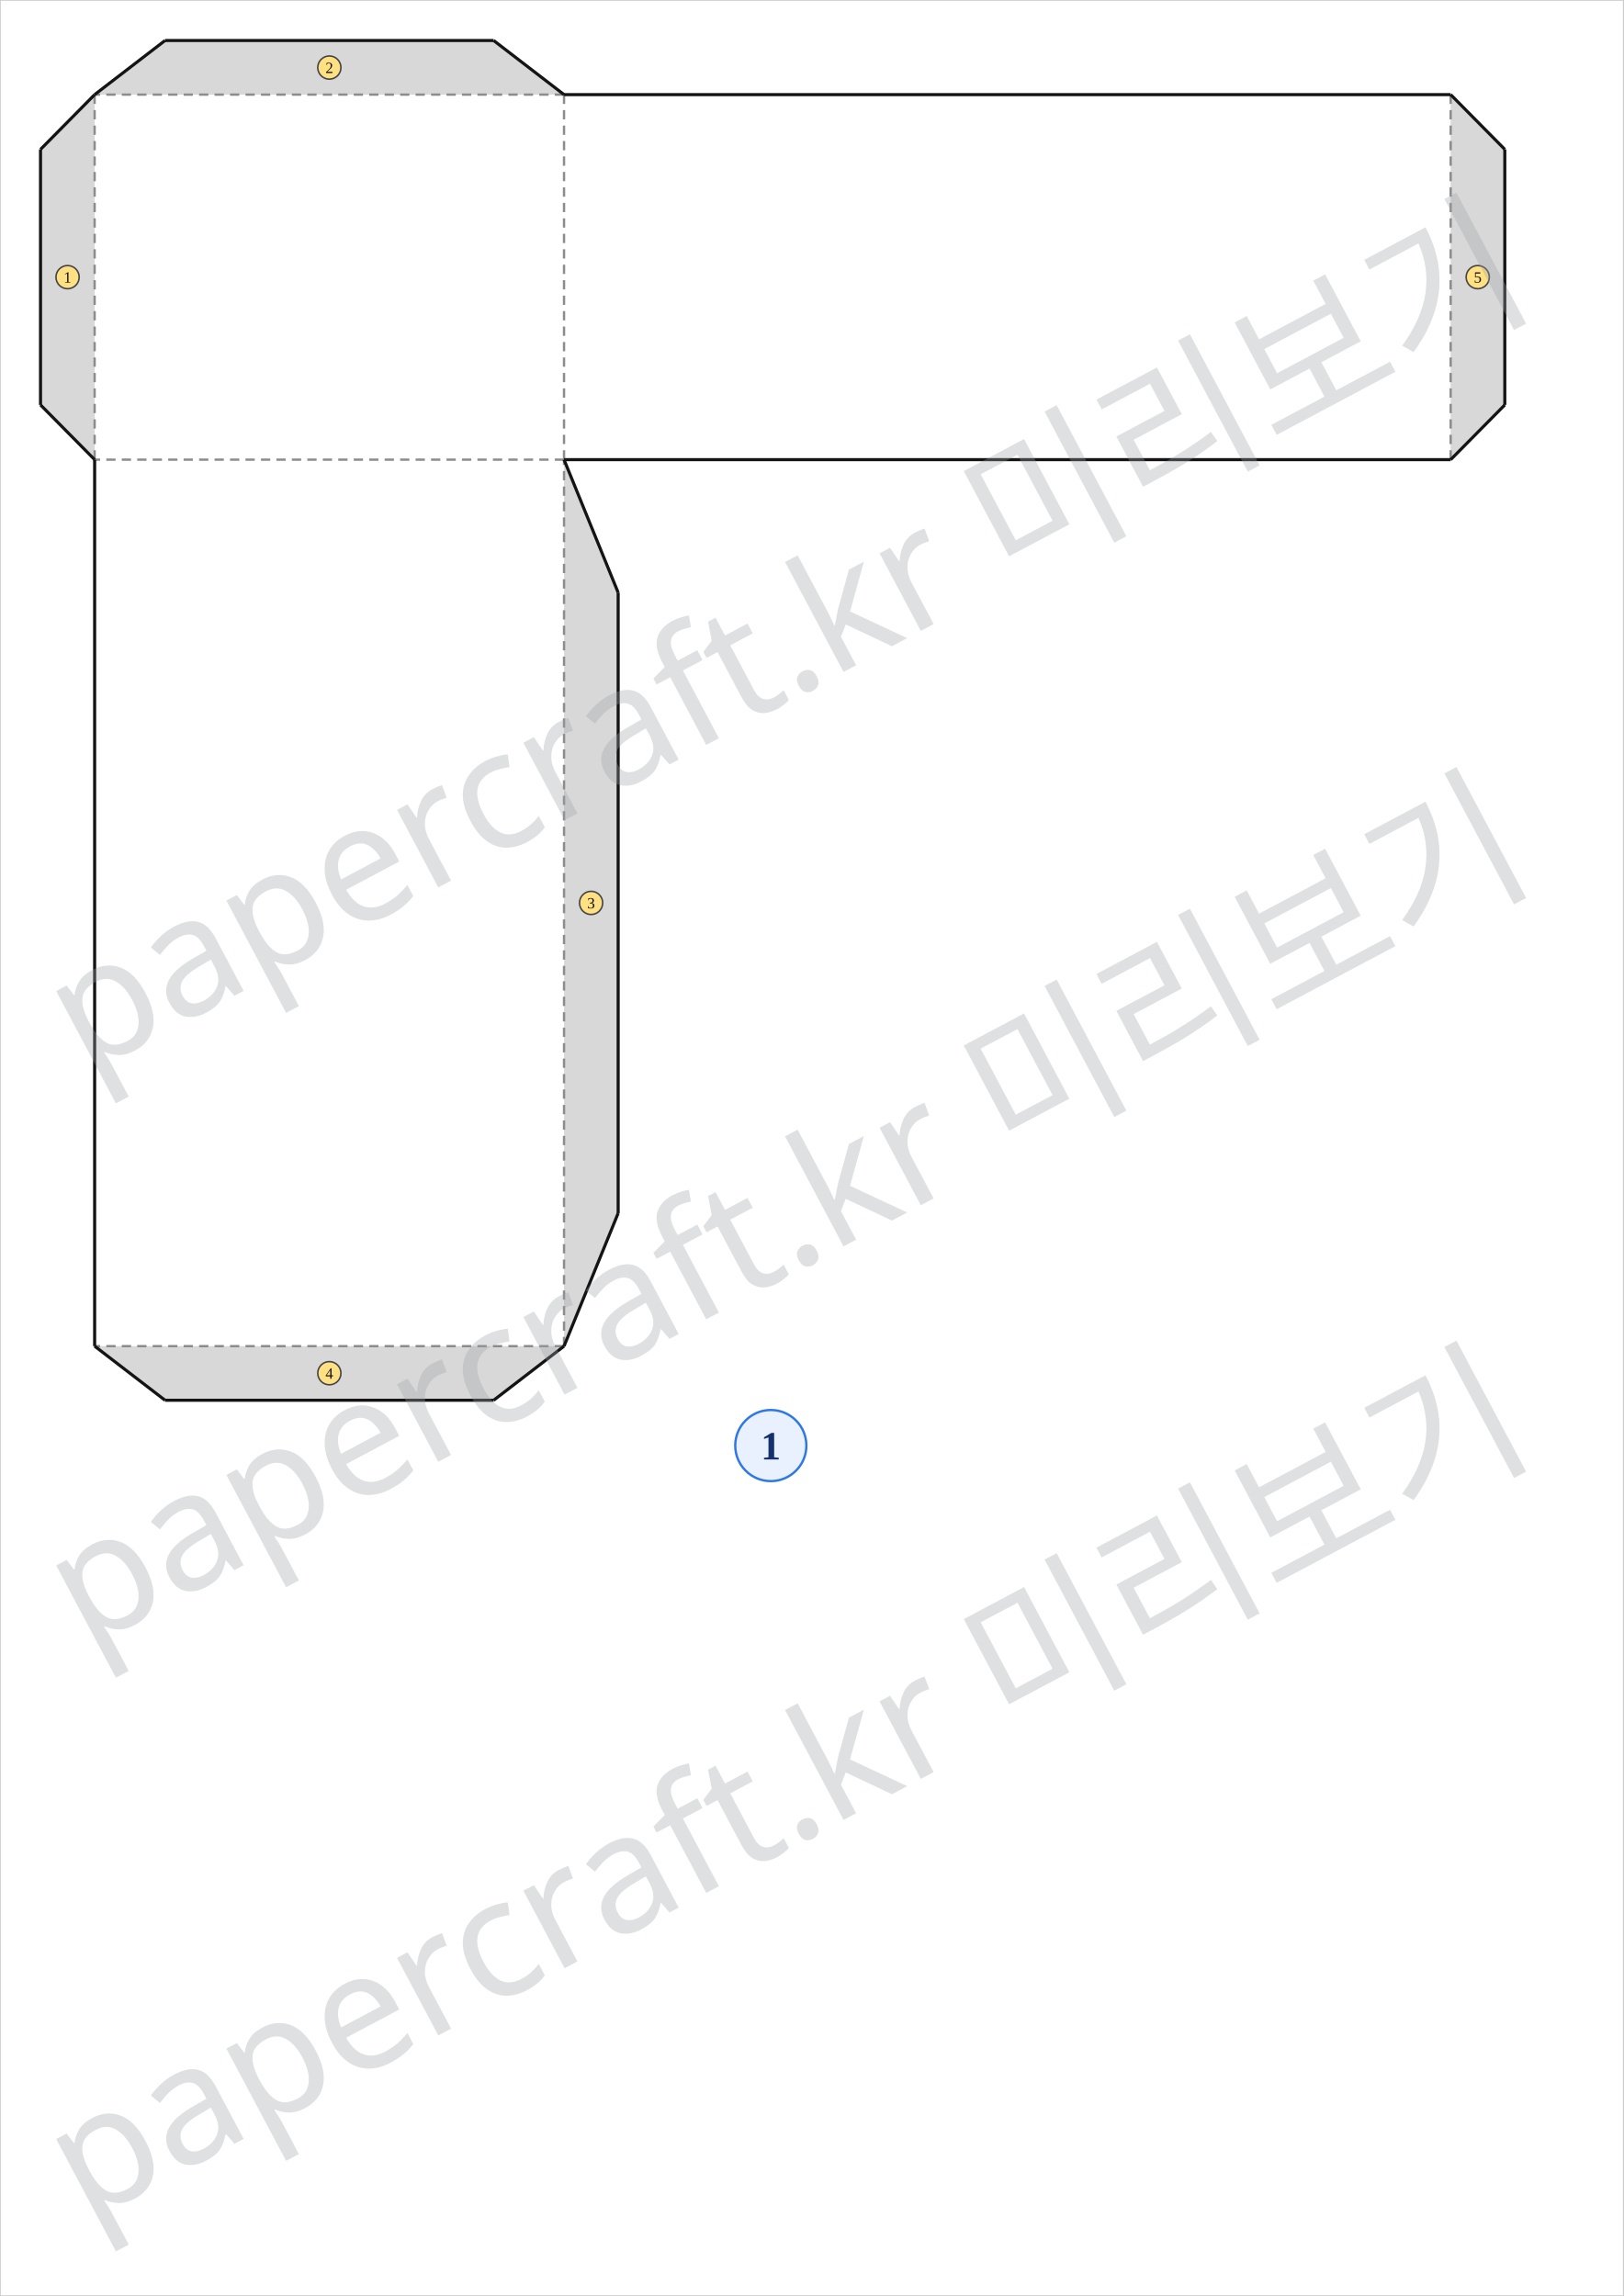
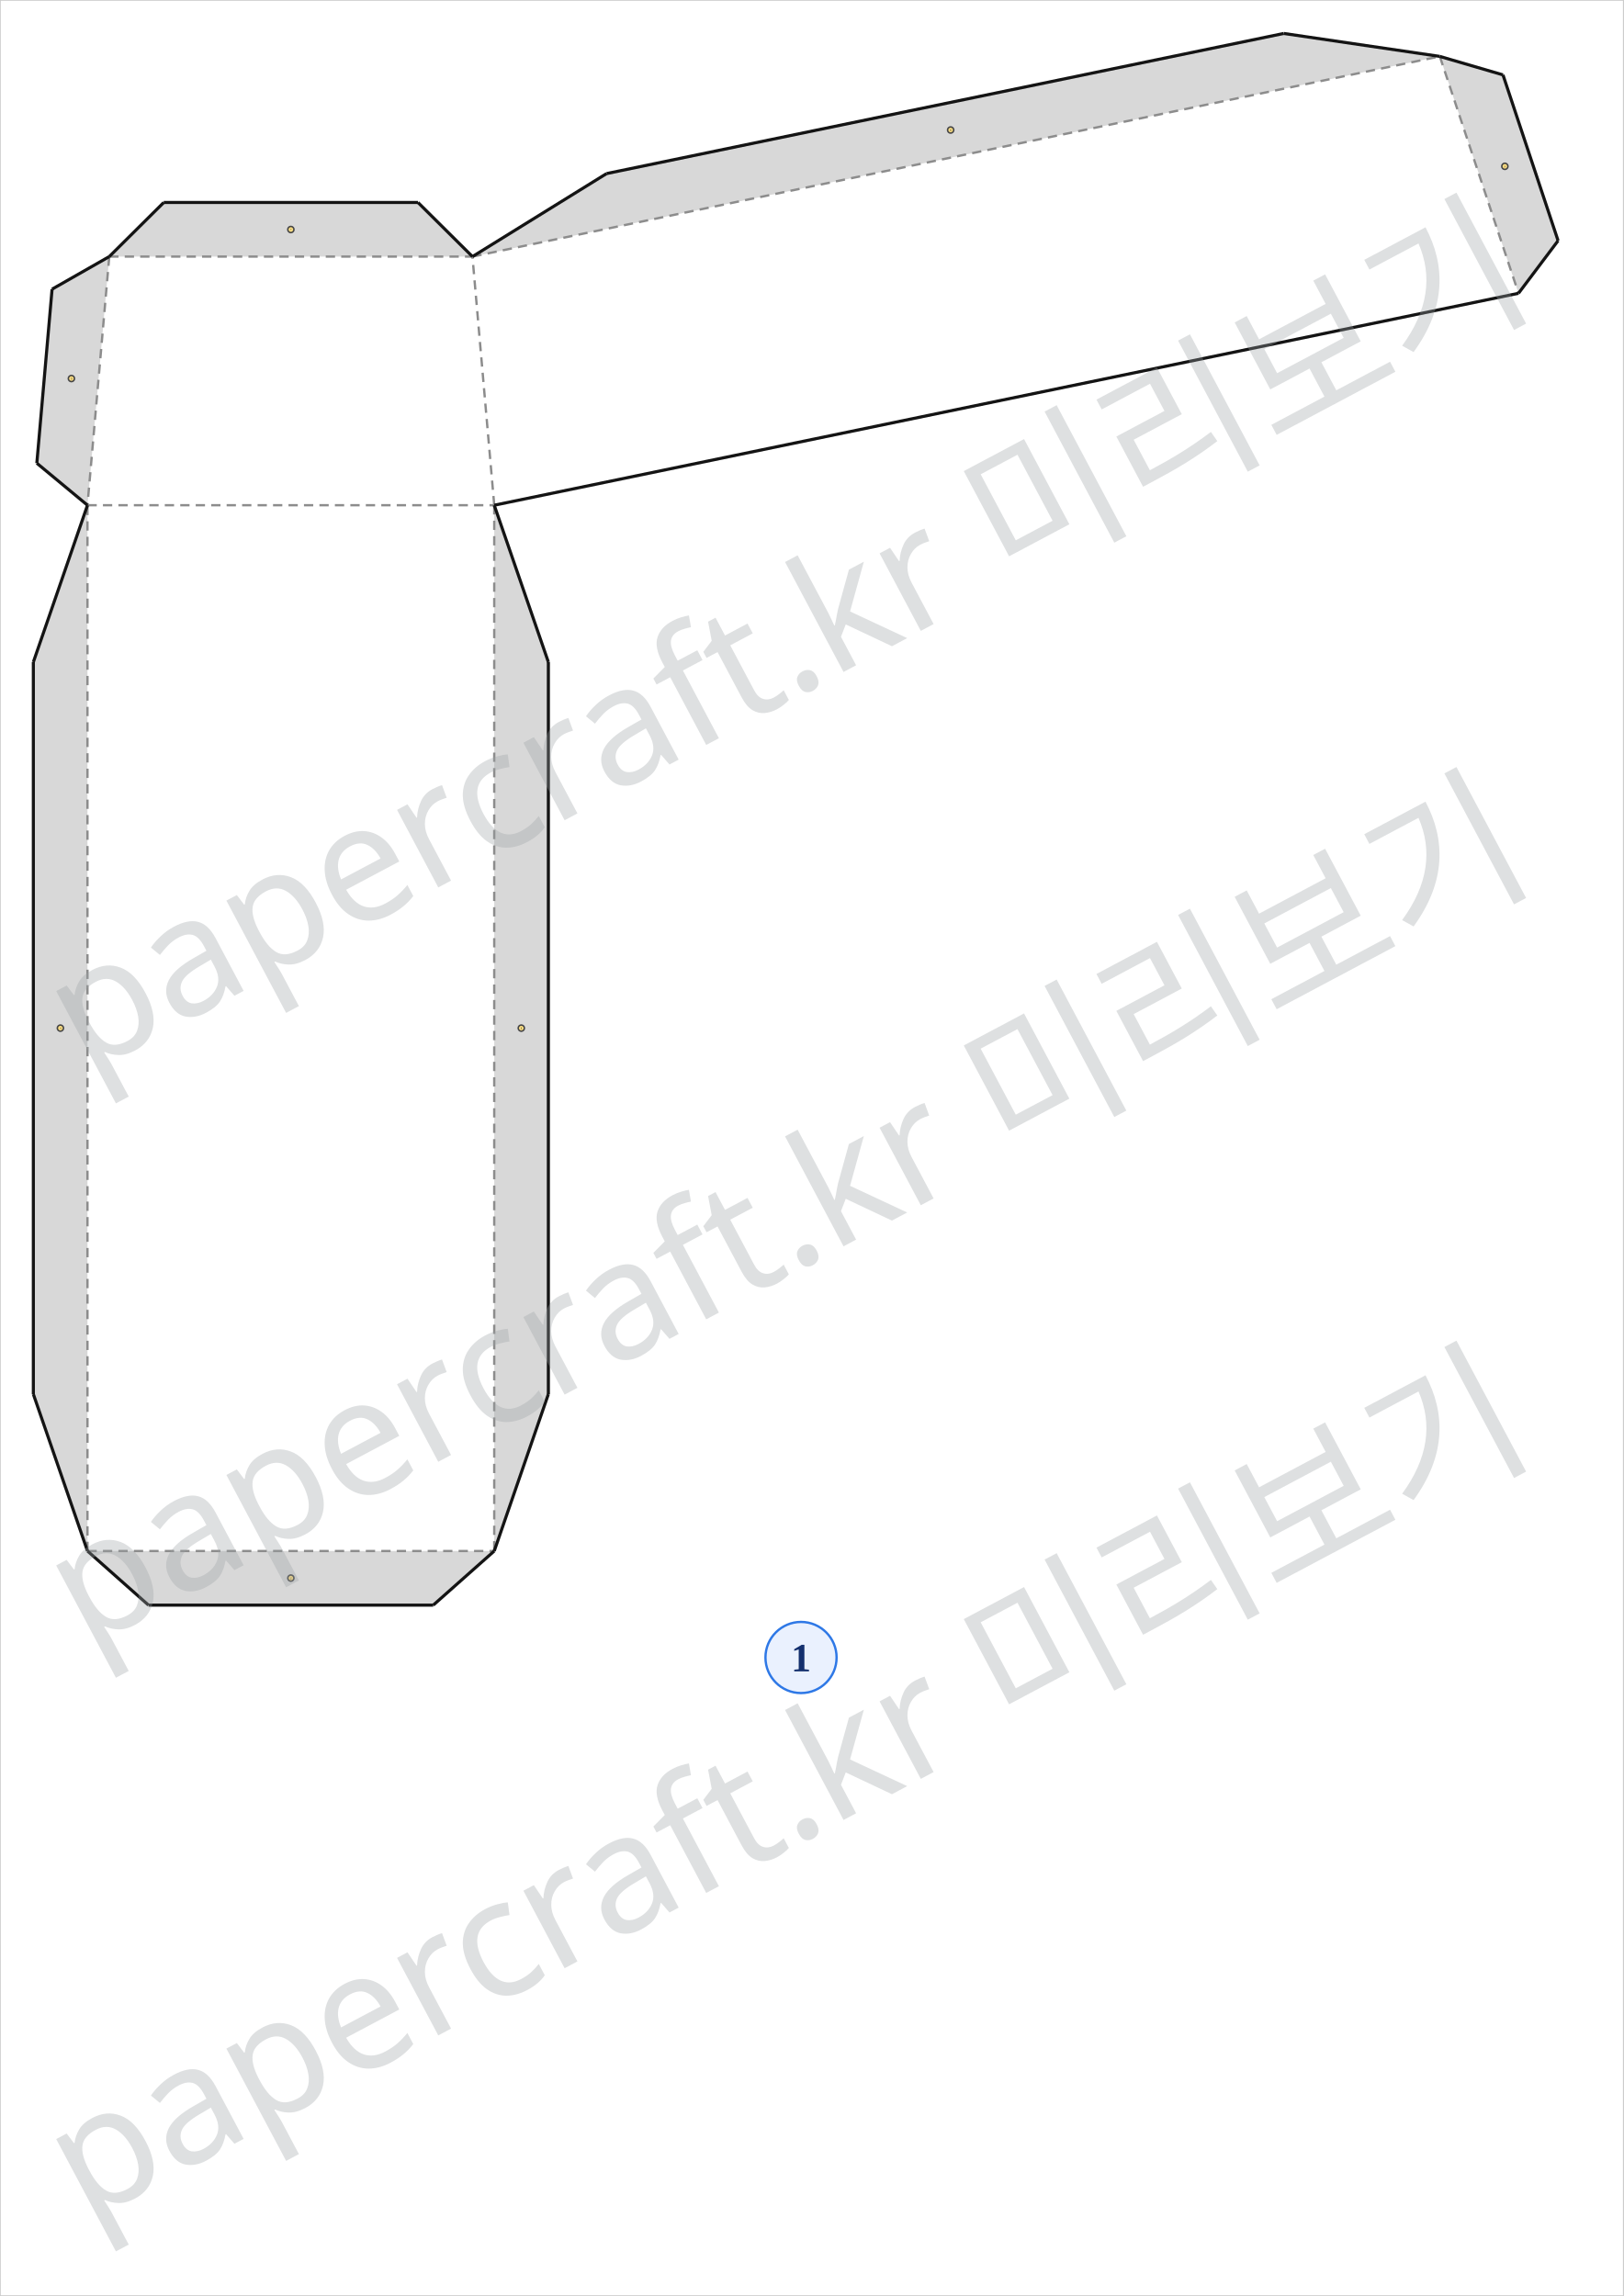
<svg xmlns="http://www.w3.org/2000/svg" width="210.00mm" height="297.00mm" viewBox="0 0 210.00 297.00">
  <rect x="0" y="0" width="210.00" height="297.00" fill="#ffffff" stroke="#cccccc" stroke-width="0.2" />
-   <polygon points="12.24,59.458 5.24,52.376 5.24,19.323 12.24,12.24" fill="rgb(216,216,216)" />
-   <polygon points="12.24,12.24 21.346,5.24 63.843,5.24 72.949,12.24" fill="rgb(216,216,216)" />
-   <polygon points="72.949,59.458 79.949,76.659 79.949,156.93 72.949,174.131" fill="rgb(216,216,216)" />
-   <polygon points="12.24,174.131 21.346,181.131 63.843,181.131 72.949,174.131" fill="rgb(216,216,216)" />
-   <polygon points="187.622,59.458 194.622,52.376 194.622,19.323 187.622,12.24" fill="rgb(216,216,216)" />
-   <line x1="72.949" y1="59.458" x2="12.24" y2="59.458" stroke="#8c8c8c" stroke-width="0.3" stroke-dasharray="1.2,0.8" />
-   <line x1="72.949" y1="12.24" x2="72.949" y2="59.458" stroke="#8c8c8c" stroke-width="0.3" stroke-dasharray="1.2,0.8" />
-   <line x1="12.24" y1="12.24" x2="12.24" y2="59.458" stroke="#8c8c8c" stroke-width="0.3" stroke-dasharray="1.2,0.8" />
-   <line x1="72.949" y1="12.24" x2="12.24" y2="12.24" stroke="#8c8c8c" stroke-width="0.3" stroke-dasharray="1.2,0.8" />
-   <line x1="72.949" y1="174.131" x2="72.949" y2="59.458" stroke="#8c8c8c" stroke-width="0.3" stroke-dasharray="1.2,0.8" />
-   <line x1="72.949" y1="174.131" x2="12.24" y2="174.131" stroke="#8c8c8c" stroke-width="0.3" stroke-dasharray="1.2,0.8" />
-   <line x1="187.622" y1="12.24" x2="187.622" y2="59.458" stroke="#8c8c8c" stroke-width="0.3" stroke-dasharray="1.2,0.8" />
-   <line x1="12.24" y1="174.131" x2="12.24" y2="59.458" stroke="#141414" stroke-width="0.4" />
-   <line x1="187.622" y1="59.458" x2="72.949" y2="59.458" stroke="#141414" stroke-width="0.4" />
-   <line x1="72.949" y1="12.24" x2="187.622" y2="12.24" stroke="#141414" stroke-width="0.4" />
-   <line x1="12.24" y1="59.458" x2="5.24" y2="52.376" stroke="#141414" stroke-width="0.4" />
-   <line x1="5.24" y1="52.376" x2="5.24" y2="19.323" stroke="#141414" stroke-width="0.4" />
-   <line x1="5.24" y1="19.323" x2="12.24" y2="12.24" stroke="#141414" stroke-width="0.4" />
-   <line x1="12.24" y1="12.24" x2="21.346" y2="5.24" stroke="#141414" stroke-width="0.4" />
-   <line x1="21.346" y1="5.24" x2="63.843" y2="5.24" stroke="#141414" stroke-width="0.4" />
-   <line x1="63.843" y1="5.24" x2="72.949" y2="12.24" stroke="#141414" stroke-width="0.4" />
-   <line x1="72.949" y1="59.458" x2="79.949" y2="76.659" stroke="#141414" stroke-width="0.4" />
-   <line x1="79.949" y1="76.659" x2="79.949" y2="156.93" stroke="#141414" stroke-width="0.4" />
-   <line x1="79.949" y1="156.93" x2="72.949" y2="174.131" stroke="#141414" stroke-width="0.4" />
-   <line x1="12.24" y1="174.131" x2="21.346" y2="181.131" stroke="#141414" stroke-width="0.4" />
-   <line x1="21.346" y1="181.131" x2="63.843" y2="181.131" stroke="#141414" stroke-width="0.4" />
-   <line x1="63.843" y1="181.131" x2="72.949" y2="174.131" stroke="#141414" stroke-width="0.4" />
-   <line x1="187.622" y1="59.458" x2="194.622" y2="52.376" stroke="#141414" stroke-width="0.4" />
-   <line x1="194.622" y1="52.376" x2="194.622" y2="19.323" stroke="#141414" stroke-width="0.4" />
-   <line x1="194.622" y1="19.323" x2="187.622" y2="12.24" stroke="#141414" stroke-width="0.4" />
-   <circle cx="8.74" cy="35.849" r="1.50" fill="#ffe082" stroke="#464646" stroke-width="0.2" />
-   <text x="8.74" y="36.56" font-size="2.03" text-anchor="middle" fill="#141414">1</text>
-   <circle cx="42.595" cy="8.74" r="1.50" fill="#ffe082" stroke="#464646" stroke-width="0.2" />
-   <text x="42.595" y="9.45" font-size="2.03" text-anchor="middle" fill="#141414">2</text>
-   <circle cx="76.449" cy="116.795" r="1.50" fill="#ffe082" stroke="#464646" stroke-width="0.2" />
-   <text x="76.449" y="117.51" font-size="2.03" text-anchor="middle" fill="#141414">3</text>
-   <circle cx="42.595" cy="177.631" r="1.50" fill="#ffe082" stroke="#464646" stroke-width="0.2" />
-   <text x="42.595" y="178.34" font-size="2.03" text-anchor="middle" fill="#141414">4</text>
-   <circle cx="191.122" cy="35.849" r="1.50" fill="#ffe082" stroke="#464646" stroke-width="0.2" />
-   <text x="191.122" y="36.56" font-size="2.03" text-anchor="middle" fill="#141414">5</text>
-   <circle cx="99.691" cy="186.991" r="4.6" fill="#eaf1fe" stroke="#2e78e6" stroke-width="0.3" />
-   <text x="99.691" y="188.791" font-size="5.2" text-anchor="middle" fill="#14306e" font-weight="bold">1</text>
+   <polygon points="63.922,200.633 70.922,180.341 70.922,85.644 63.922,65.352" fill="rgb(216,216,216)" />
+   <polygon points="63.922,200.633 56.031,207.633 19.204,207.633 11.313,200.633" fill="rgb(216,216,216)" />
+   <polygon points="196.396,37.937 201.513,31.134 194.388,9.687 186.218,7.298" fill="rgb(216,216,216)" />
+   <polygon points="11.313,65.352 4.313,85.644 4.313,180.341 11.313,200.633" fill="rgb(216,216,216)" />
+   <polygon points="11.313,65.352 4.763,59.917 6.736,37.404 14.132,33.19" fill="rgb(216,216,216)" />
+   <polygon points="186.218,7.298 166.032,4.327 78.453,22.452 61.104,33.19" fill="rgb(216,216,216)" />
+   <polygon points="61.104,33.19 54.058,26.191 21.177,26.191 14.132,33.19" fill="rgb(216,216,216)" />
+   <line x1="11.313" y1="65.352" x2="63.922" y2="65.352" stroke="#8c8c8c" stroke-width="0.3" stroke-dasharray="1.2,0.8" />
+   <line x1="63.922" y1="65.352" x2="61.104" y2="33.191" stroke="#8c8c8c" stroke-width="0.3" stroke-dasharray="1.2,0.8" />
+   <line x1="63.922" y1="65.352" x2="63.922" y2="200.633" stroke="#8c8c8c" stroke-width="0.3" stroke-dasharray="1.2,0.8" />
+   <line x1="11.313" y1="200.633" x2="63.922" y2="200.633" stroke="#8c8c8c" stroke-width="0.3" stroke-dasharray="1.2,0.8" />
+   <line x1="186.218" y1="7.298" x2="196.396" y2="37.937" stroke="#8c8c8c" stroke-width="0.3" stroke-dasharray="1.2,0.8" />
+   <line x1="11.313" y1="200.633" x2="11.313" y2="65.352" stroke="#8c8c8c" stroke-width="0.3" stroke-dasharray="1.2,0.8" />
+   <line x1="14.132" y1="33.19" x2="11.313" y2="65.352" stroke="#8c8c8c" stroke-width="0.3" stroke-dasharray="1.2,0.8" />
+   <line x1="61.104" y1="33.19" x2="186.218" y2="7.298" stroke="#8c8c8c" stroke-width="0.3" stroke-dasharray="1.2,0.8" />
+   <line x1="14.132" y1="33.19" x2="61.104" y2="33.19" stroke="#8c8c8c" stroke-width="0.3" stroke-dasharray="1.2,0.8" />
+   <line x1="196.396" y1="37.937" x2="63.922" y2="65.352" stroke="#141414" stroke-width="0.4" />
+   <line x1="63.922" y1="200.633" x2="70.922" y2="180.341" stroke="#141414" stroke-width="0.4" />
+   <line x1="70.922" y1="180.341" x2="70.922" y2="85.644" stroke="#141414" stroke-width="0.4" />
+   <line x1="70.922" y1="85.644" x2="63.922" y2="65.352" stroke="#141414" stroke-width="0.4" />
+   <line x1="63.922" y1="200.633" x2="56.031" y2="207.633" stroke="#141414" stroke-width="0.4" />
+   <line x1="56.031" y1="207.633" x2="19.204" y2="207.633" stroke="#141414" stroke-width="0.4" />
+   <line x1="19.204" y1="207.633" x2="11.313" y2="200.633" stroke="#141414" stroke-width="0.4" />
+   <line x1="196.396" y1="37.937" x2="201.513" y2="31.134" stroke="#141414" stroke-width="0.4" />
+   <line x1="201.513" y1="31.134" x2="194.388" y2="9.687" stroke="#141414" stroke-width="0.4" />
+   <line x1="194.388" y1="9.687" x2="186.218" y2="7.298" stroke="#141414" stroke-width="0.4" />
+   <line x1="11.313" y1="65.352" x2="4.313" y2="85.644" stroke="#141414" stroke-width="0.4" />
+   <line x1="4.313" y1="85.644" x2="4.313" y2="180.341" stroke="#141414" stroke-width="0.4" />
+   <line x1="4.313" y1="180.341" x2="11.313" y2="200.633" stroke="#141414" stroke-width="0.4" />
+   <line x1="11.313" y1="65.352" x2="4.763" y2="59.917" stroke="#141414" stroke-width="0.4" />
+   <line x1="4.763" y1="59.917" x2="6.736" y2="37.404" stroke="#141414" stroke-width="0.4" />
+   <line x1="6.736" y1="37.404" x2="14.132" y2="33.19" stroke="#141414" stroke-width="0.4" />
+   <line x1="186.218" y1="7.298" x2="166.032" y2="4.327" stroke="#141414" stroke-width="0.4" />
+   <line x1="166.032" y1="4.327" x2="78.453" y2="22.452" stroke="#141414" stroke-width="0.4" />
+   <line x1="78.453" y1="22.452" x2="61.104" y2="33.19" stroke="#141414" stroke-width="0.4" />
+   <line x1="61.104" y1="33.19" x2="54.058" y2="26.191" stroke="#141414" stroke-width="0.4" />
+   <line x1="54.058" y1="26.191" x2="21.177" y2="26.191" stroke="#141414" stroke-width="0.4" />
+   <line x1="21.177" y1="26.191" x2="14.132" y2="33.19" stroke="#141414" stroke-width="0.4" />
+   <circle cx="67.422" cy="132.993" r="0.40" fill="#ffe082" stroke="#464646" stroke-width="0.2" />
+   <text x="67.422" y="133.13" font-size="0.39" text-anchor="middle" fill="#141414">1</text>
+   <circle cx="37.618" cy="204.133" r="0.40" fill="#ffe082" stroke="#464646" stroke-width="0.2" />
+   <text x="37.618" y="204.27" font-size="0.39" text-anchor="middle" fill="#141414">2</text>
+   <circle cx="194.629" cy="21.514" r="0.40" fill="#ffe082" stroke="#464646" stroke-width="0.2" />
+   <text x="194.629" y="21.65" font-size="0.39" text-anchor="middle" fill="#141414">3</text>
+   <circle cx="7.813" cy="132.993" r="0.40" fill="#ffe082" stroke="#464646" stroke-width="0.2" />
+   <text x="7.813" y="133.13" font-size="0.39" text-anchor="middle" fill="#141414">4</text>
+   <circle cx="9.236" cy="48.966" r="0.40" fill="#ffe082" stroke="#464646" stroke-width="0.2" />
+   <text x="9.236" y="49.10" font-size="0.39" text-anchor="middle" fill="#141414">5</text>
+   <circle cx="122.952" cy="16.817" r="0.40" fill="#ffe082" stroke="#464646" stroke-width="0.2" />
+   <text x="122.952" y="16.95" font-size="0.39" text-anchor="middle" fill="#141414">6</text>
+   <circle cx="37.618" cy="29.69" r="0.40" fill="#ffe082" stroke="#464646" stroke-width="0.2" />
+   <text x="37.618" y="29.83" font-size="0.39" text-anchor="middle" fill="#141414">7</text>
+   <circle cx="103.6" cy="214.406" r="4.6" fill="#eaf1fe" stroke="#2e78e6" stroke-width="0.3" />
+   <text x="103.6" y="216.206" font-size="5.2" text-anchor="middle" fill="#14306e" font-weight="bold">1</text>
  <g pointer-events="none">
    <text x="105.0" y="89.1" text-anchor="middle" font-family="sans-serif" font-size="21.2" fill="#9aa0a6" fill-opacity="0.33" transform="rotate(-28 105.0 89.1)">papercraft.kr 미리보기</text>
    <text x="105.0" y="163.4" text-anchor="middle" font-family="sans-serif" font-size="21.2" fill="#9aa0a6" fill-opacity="0.33" transform="rotate(-28 105.0 163.4)">papercraft.kr 미리보기</text>
    <text x="105.0" y="237.6" text-anchor="middle" font-family="sans-serif" font-size="21.2" fill="#9aa0a6" fill-opacity="0.33" transform="rotate(-28 105.0 237.6)">papercraft.kr 미리보기</text>
  </g>
</svg>
